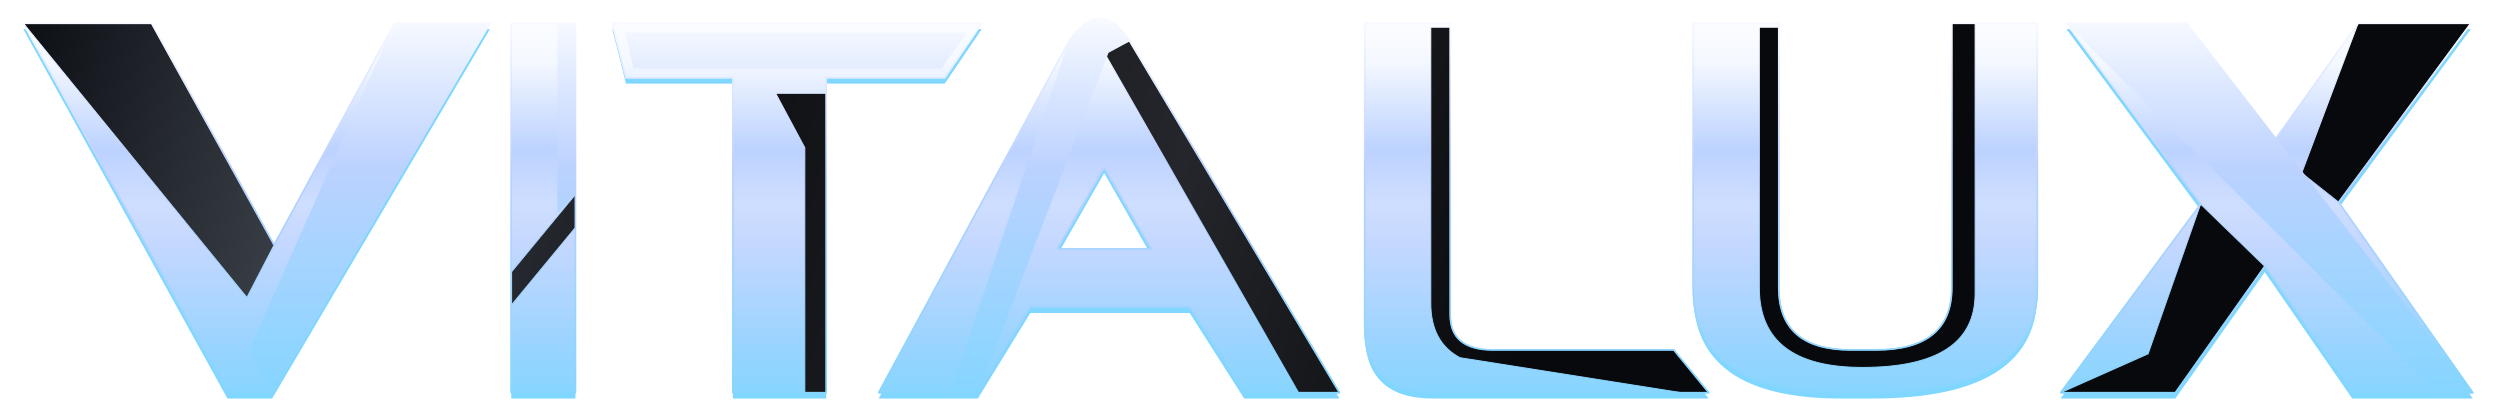
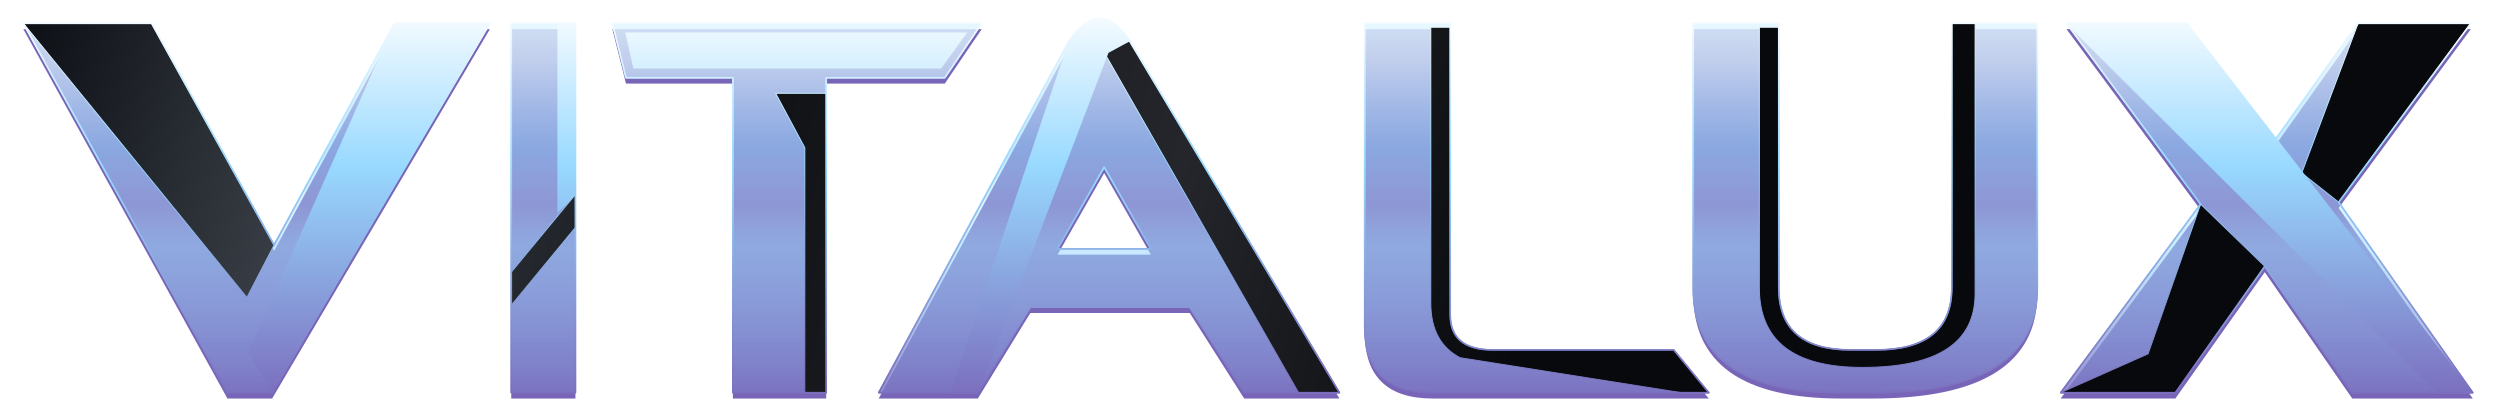
- <svg xmlns="http://www.w3.org/2000/svg" width="560" height="93.19" viewBox="0 0 1286 214" role="img" aria-labelledby="brand-title brand-description" data-vitalux-brand-version="v0.9.5.9" data-motion="static">
+ <svg xmlns="http://www.w3.org/2000/svg" width="560" height="93.19" viewBox="0 0 1286 214" role="img" aria-labelledby="brand-title brand-description" data-vitalux-brand-version="v0.9.5.9" data-motion="static" data-material="glass">
  <defs>
    <linearGradient id="letter-metal" gradientUnits="userSpaceOnUse" x1="0" y1="0" x2="0" y2="214">
-       <stop offset="0" stop-color="#ffffff" />
-       <stop offset="0.15" stop-color="#f4f8ff" />
-       <stop offset="0.36" stop-color="#bcd2ff" />
-       <stop offset="0.49" stop-color="#cedeff" />
-       <stop offset="0.59" stop-color="#c4d7ff" />
-       <stop offset="0.83" stop-color="#99d4ff" />
-       <stop offset="1" stop-color="#7fd6ff" />
+       <stop offset="0" stop-color="#e6f8ff" stop-opacity="0.9" />
+       <stop offset="0.15" stop-color="#daf3ff" stop-opacity="0.733" />
+       <stop offset="0.36" stop-color="#98d9ff" stop-opacity="0.567" />
+       <stop offset="0.49" stop-color="#ade1ff" stop-opacity="0.4" />
+       <stop offset="0.59" stop-color="#a1ddff" stop-opacity="0.567" />
+       <stop offset="0.83" stop-color="#8697d7" stop-opacity="0.733" />
+       <stop offset="1" stop-color="#7865b8" stop-opacity="0.9" />
    </linearGradient>
    <linearGradient id="letter-edge" gradientUnits="userSpaceOnUse" x1="0" y1="0" x2="0" y2="214">
      <stop offset="0" stop-color="#ffffff" />
-       <stop offset="0.4" stop-color="#bcd2ff" />
-       <stop offset="1" stop-color="#7fd6ff" />
+       <stop offset="0.4" stop-color="#98d9ff" />
+       <stop offset="1" stop-color="#7865b8" />
    </linearGradient>
    <linearGradient id="letter-glass" gradientUnits="userSpaceOnUse" x1="0" y1="0" x2="771.6" y2="214">
      <stop offset="0" stop-color="#080b10" />
      <stop offset="0.23" stop-color="#3c4149" />
      <stop offset="0.49" stop-color="#101216" />
      <stop offset="0.76" stop-color="#24262b" />
      <stop offset="1" stop-color="#08090c" />
    </linearGradient>
    <linearGradient id="wordmark-sweep" gradientUnits="userSpaceOnUse" x1="-280" y1="0" x2="280" y2="128.4">
      <stop offset="0" stop-color="#ffffff" stop-opacity="0" />
      <stop offset="0.2" stop-color="#ffffff" stop-opacity="0.025" />
      <stop offset="0.42" stop-color="#ffffff" stop-opacity="0.16" />
      <stop offset="0.51" stop-color="#ffffff" stop-opacity="0.4" />
      <stop offset="0.62" stop-color="#ffffff" stop-opacity="0.18" />
      <stop offset="0.85" stop-color="#ffffff" stop-opacity="0.025" />
      <stop offset="1" stop-color="#ffffff" stop-opacity="0" />
    </linearGradient>
  </defs>
-   <path d="M12 12H78L141 126L203 12H252L140 202H117Z M263 12H296V202H263Z M315 12H505L486 40H425V202H377V40H322Z M452 202L550 21Q566 -2 581 21L689 202H640L612 158H530L503 202Z M544 128H592L568 86Z M702 12H746V162Q746 180 768 180H861L879 202H737Q702 202 702 168Z M871 12H915V148Q915 180 952 180H965Q1004 180 1004 148V12H1048V148Q1048 202 963 202H947Q871 202 871 148Z M1063 12H1125L1166 78L1213 12H1271L1203 104L1272 202H1210L1165 137L1119 202H1060L1132 105Z" fill="#7fd6ff" fill-rule="evenodd" transform="translate(0 3)" />
+   <path d="M12 12H78L141 126L203 12H252L140 202H117Z M263 12H296V202H263Z M315 12H505L486 40H425V202H377V40H322Z M452 202L550 21Q566 -2 581 21L689 202H640L612 158H530L503 202Z M544 128H592L568 86Z M702 12H746V162Q746 180 768 180H861L879 202H737Q702 202 702 168Z M871 12H915V148Q915 180 952 180H965Q1004 180 1004 148V12H1048V148Q1048 202 963 202H947Q871 202 871 148Z M1063 12H1125L1166 78L1213 12H1271L1203 104L1272 202H1210L1165 137L1119 202H1060L1132 105Z" fill="#7865b8" fill-rule="evenodd" transform="translate(0 3)" />
  <path id="wordmark-outline" d="M12 12H78L141 126L203 12H252L140 202H117Z M263 12H296V202H263Z M315 12H505L486 40H425V202H377V40H322Z M452 202L550 21Q566 -2 581 21L689 202H640L612 158H530L503 202Z M544 128H592L568 86Z M702 12H746V162Q746 180 768 180H861L879 202H737Q702 202 702 168Z M871 12H915V148Q915 180 952 180H965Q1004 180 1004 148V12H1048V148Q1048 202 963 202H947Q871 202 871 148Z M1063 12H1125L1166 78L1213 12H1271L1203 104L1272 202H1210L1165 137L1119 202H1060L1132 105Z" fill="url(#letter-metal)" stroke="url(#letter-edge)" stroke-width="0.65" stroke-linejoin="round" fill-rule="evenodd" />
  <g id="wordmark-material">
    <path d="M12 12H78L141 126L127 153Z" fill="url(#letter-glass)" stroke="url(#letter-edge)" stroke-width="0.5" fill-rule="evenodd" />
    <path d="M203 12H252L140 202L128 181Z" fill="url(#letter-edge)" stroke="url(#letter-edge)" stroke-width="0.5" fill-rule="evenodd" />
    <path d="M263 140L296 100V117L263 157Z" fill="url(#letter-glass)" stroke="url(#letter-edge)" stroke-width="0.5" fill-rule="evenodd" />
    <path d="M287 12H296V100L287 109Z" fill="url(#letter-edge)" stroke="url(#letter-edge)" stroke-width="0.5" fill-rule="evenodd" />
    <path d="M399 48H425V202H414V76Z" fill="url(#letter-glass)" stroke="url(#letter-edge)" stroke-width="0.5" fill-rule="evenodd" />
    <path d="M322 17H497L484 35H326Z" fill="url(#letter-edge)" stroke="url(#letter-edge)" stroke-width="0.5" fill-rule="evenodd" />
    <path d="M581 21L689 202H668L568 27Z" fill="url(#letter-glass)" stroke="url(#letter-edge)" stroke-width="0.5" fill-rule="evenodd" />
    <path d="M550 21Q566 -2 581 21L570 27L503 202H489Z" fill="url(#letter-edge)" stroke="url(#letter-edge)" stroke-width="0.5" fill-rule="evenodd" />
    <path d="M736 14H746V162Q746 180 768 180H861L879 202H865L751 184Q736 176 736 156Z" fill="url(#letter-glass)" stroke="url(#letter-edge)" stroke-width="0.5" fill-rule="evenodd" />
    <path d="M905 14H915V148Q915 180 952 180H965Q1004 180 1004 148V12H1016V151Q1016 189 958 189Q905 189 905 148Z" fill="url(#letter-glass)" stroke="url(#letter-edge)" stroke-width="0.5" fill-rule="evenodd" />
    <path d="M1213 12H1271L1203 104L1184 89Z" fill="url(#letter-glass)" stroke="url(#letter-edge)" stroke-width="0.5" fill-rule="evenodd" />
    <path d="M1132 105L1165 137L1119 202H1060L1105 182Z" fill="url(#letter-glass)" stroke="url(#letter-edge)" stroke-width="0.5" fill-rule="evenodd" />
    <path d="M1063 12H1125L1272 202H1254Z" fill="url(#letter-edge)" stroke="url(#letter-edge)" stroke-width="0.5" fill-rule="evenodd" />
  </g>
  <path d="M12 12H78L141 126L203 12H252L140 202H117Z M263 12H296V202H263Z M315 12H505L486 40H425V202H377V40H322Z M452 202L550 21Q566 -2 581 21L689 202H640L612 158H530L503 202Z M544 128H592L568 86Z M702 12H746V162Q746 180 768 180H861L879 202H737Q702 202 702 168Z M871 12H915V148Q915 180 952 180H965Q1004 180 1004 148V12H1048V148Q1048 202 963 202H947Q871 202 871 148Z M1063 12H1125L1166 78L1213 12H1271L1203 104L1272 202H1210L1165 137L1119 202H1060L1132 105Z" fill="none" stroke="url(#letter-edge)" stroke-width="0.85" stroke-linejoin="bevel" fill-rule="evenodd" />
  <path id="wordmark-glint" d="M12 12H78L141 126L203 12H252L140 202H117Z M263 12H296V202H263Z M315 12H505L486 40H425V202H377V40H322Z M452 202L550 21Q566 -2 581 21L689 202H640L612 158H530L503 202Z M544 128H592L568 86Z M702 12H746V162Q746 180 768 180H861L879 202H737Q702 202 702 168Z M871 12H915V148Q915 180 952 180H965Q1004 180 1004 148V12H1048V148Q1048 202 963 202H947Q871 202 871 148Z M1063 12H1125L1166 78L1213 12H1271L1203 104L1272 202H1210L1165 137L1119 202H1060L1132 105Z" fill="url(#wordmark-sweep)" fill-rule="evenodd" opacity="0" data-period-seconds="8" />
</svg>
